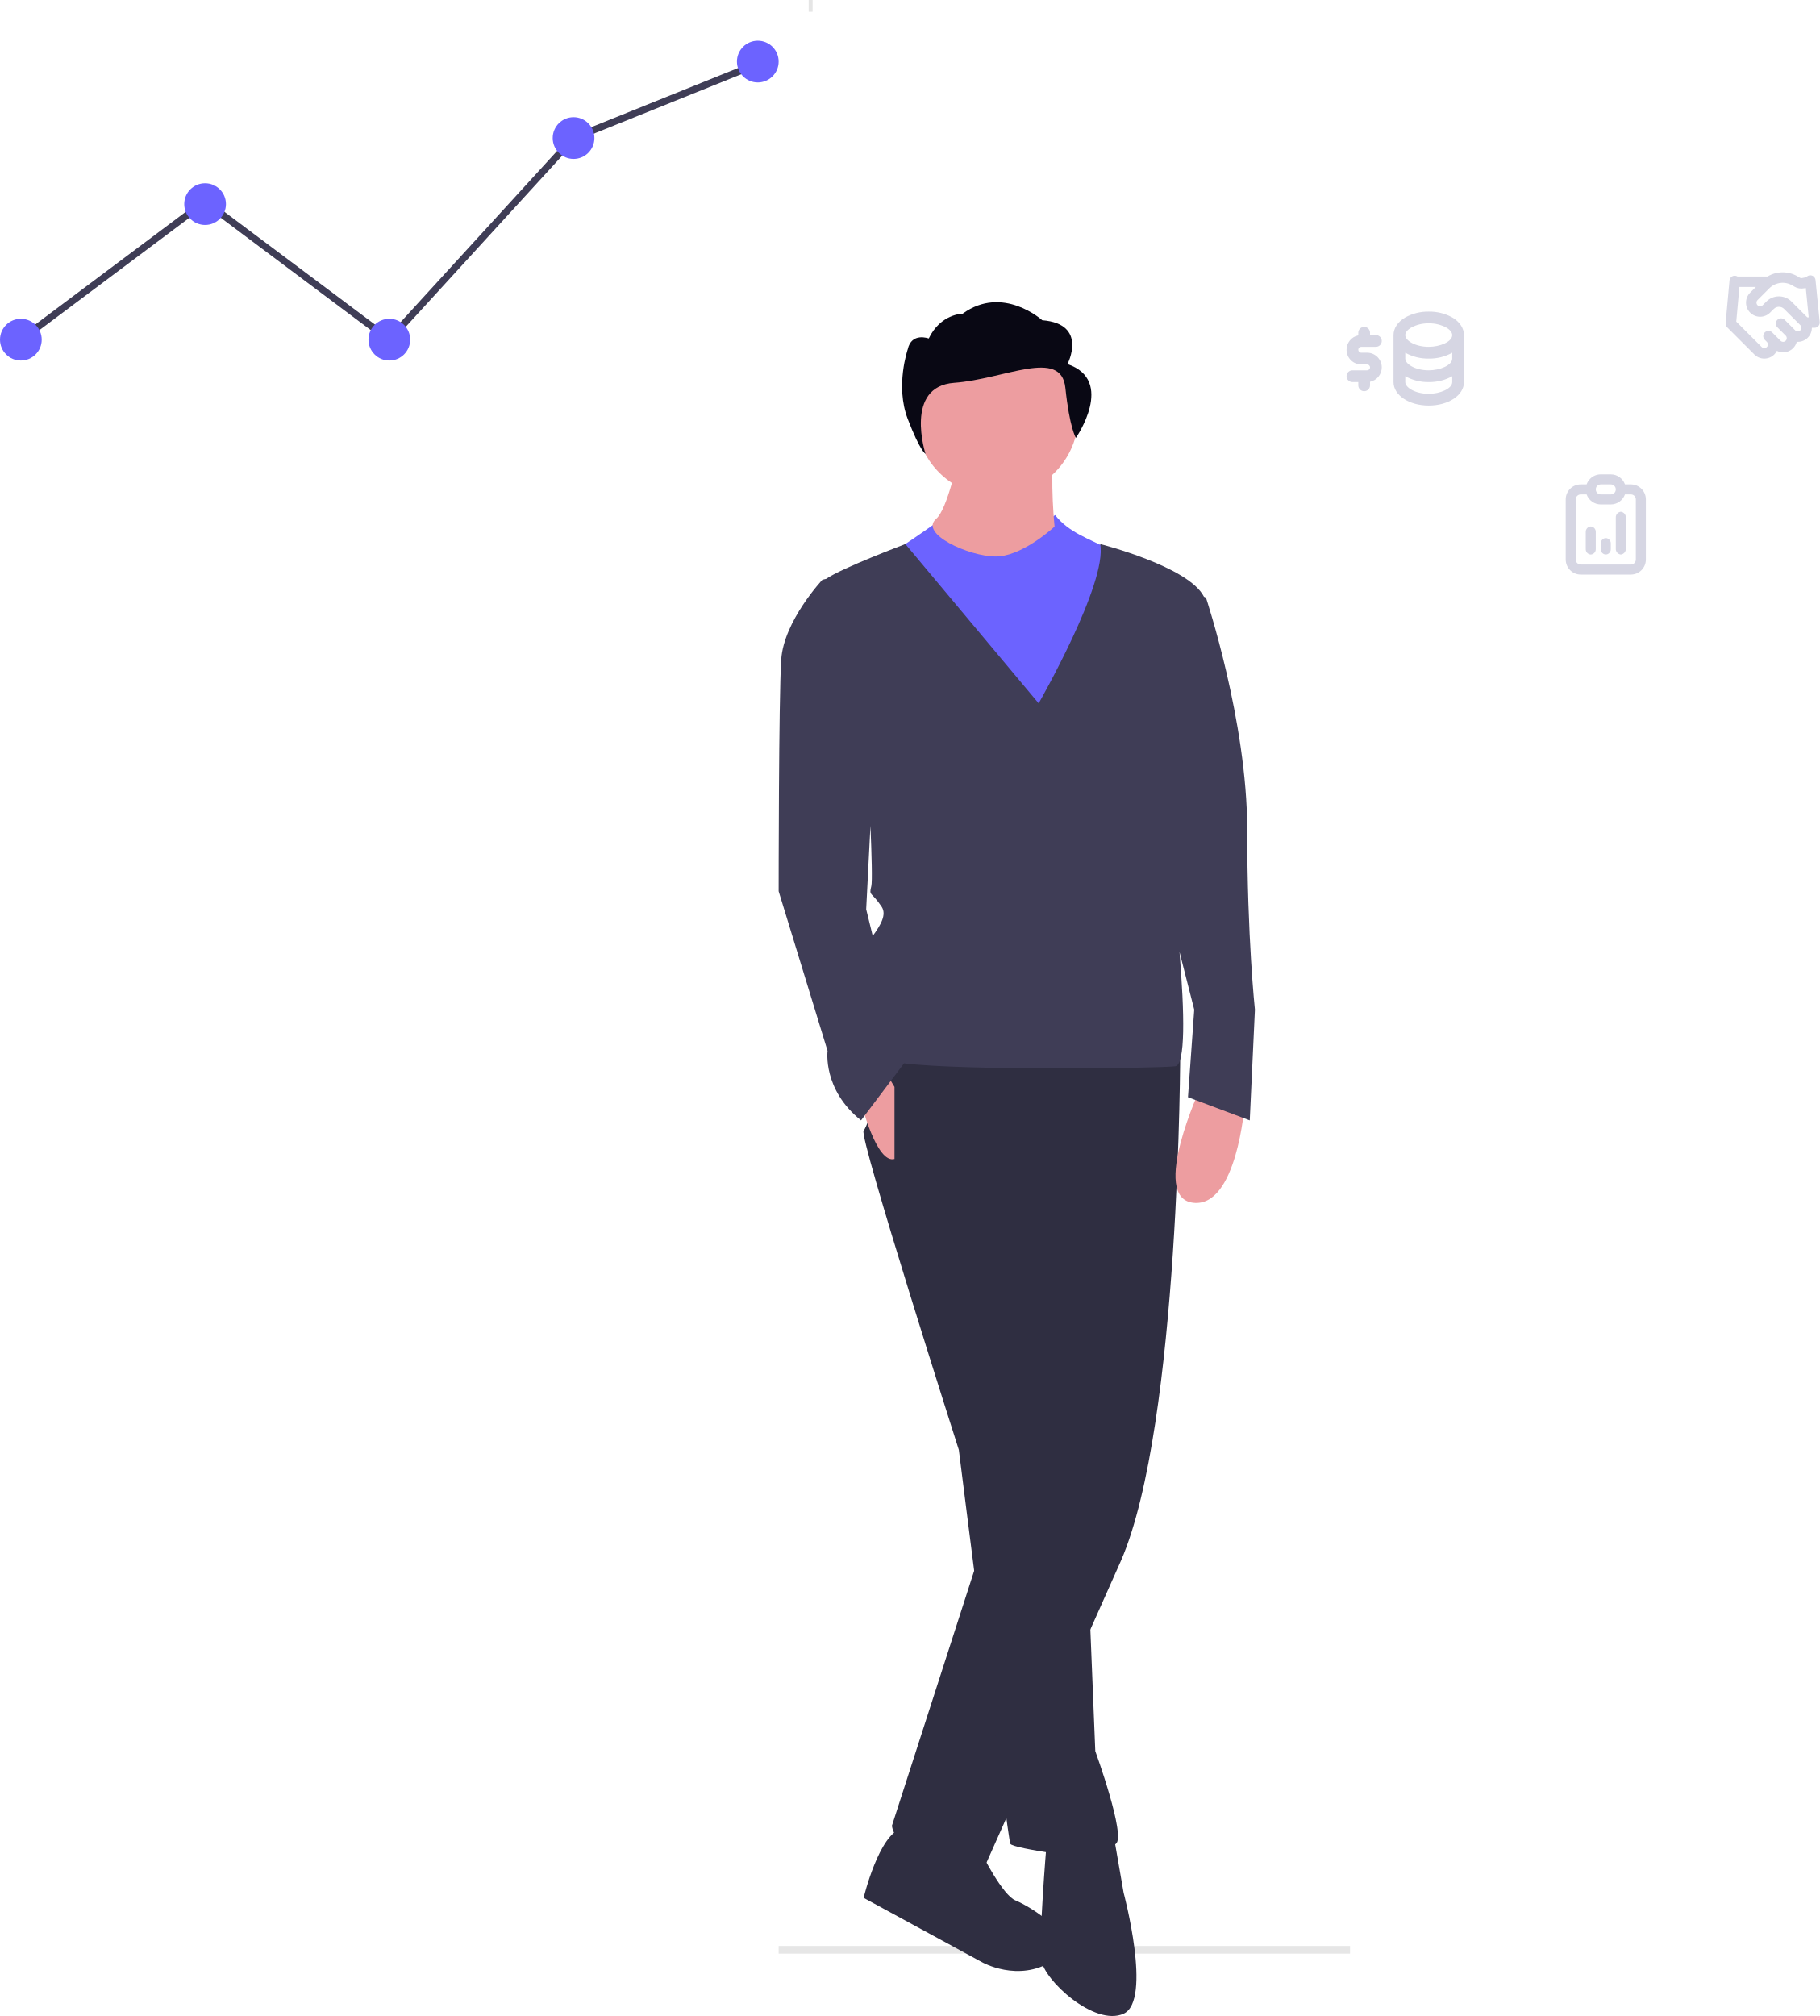
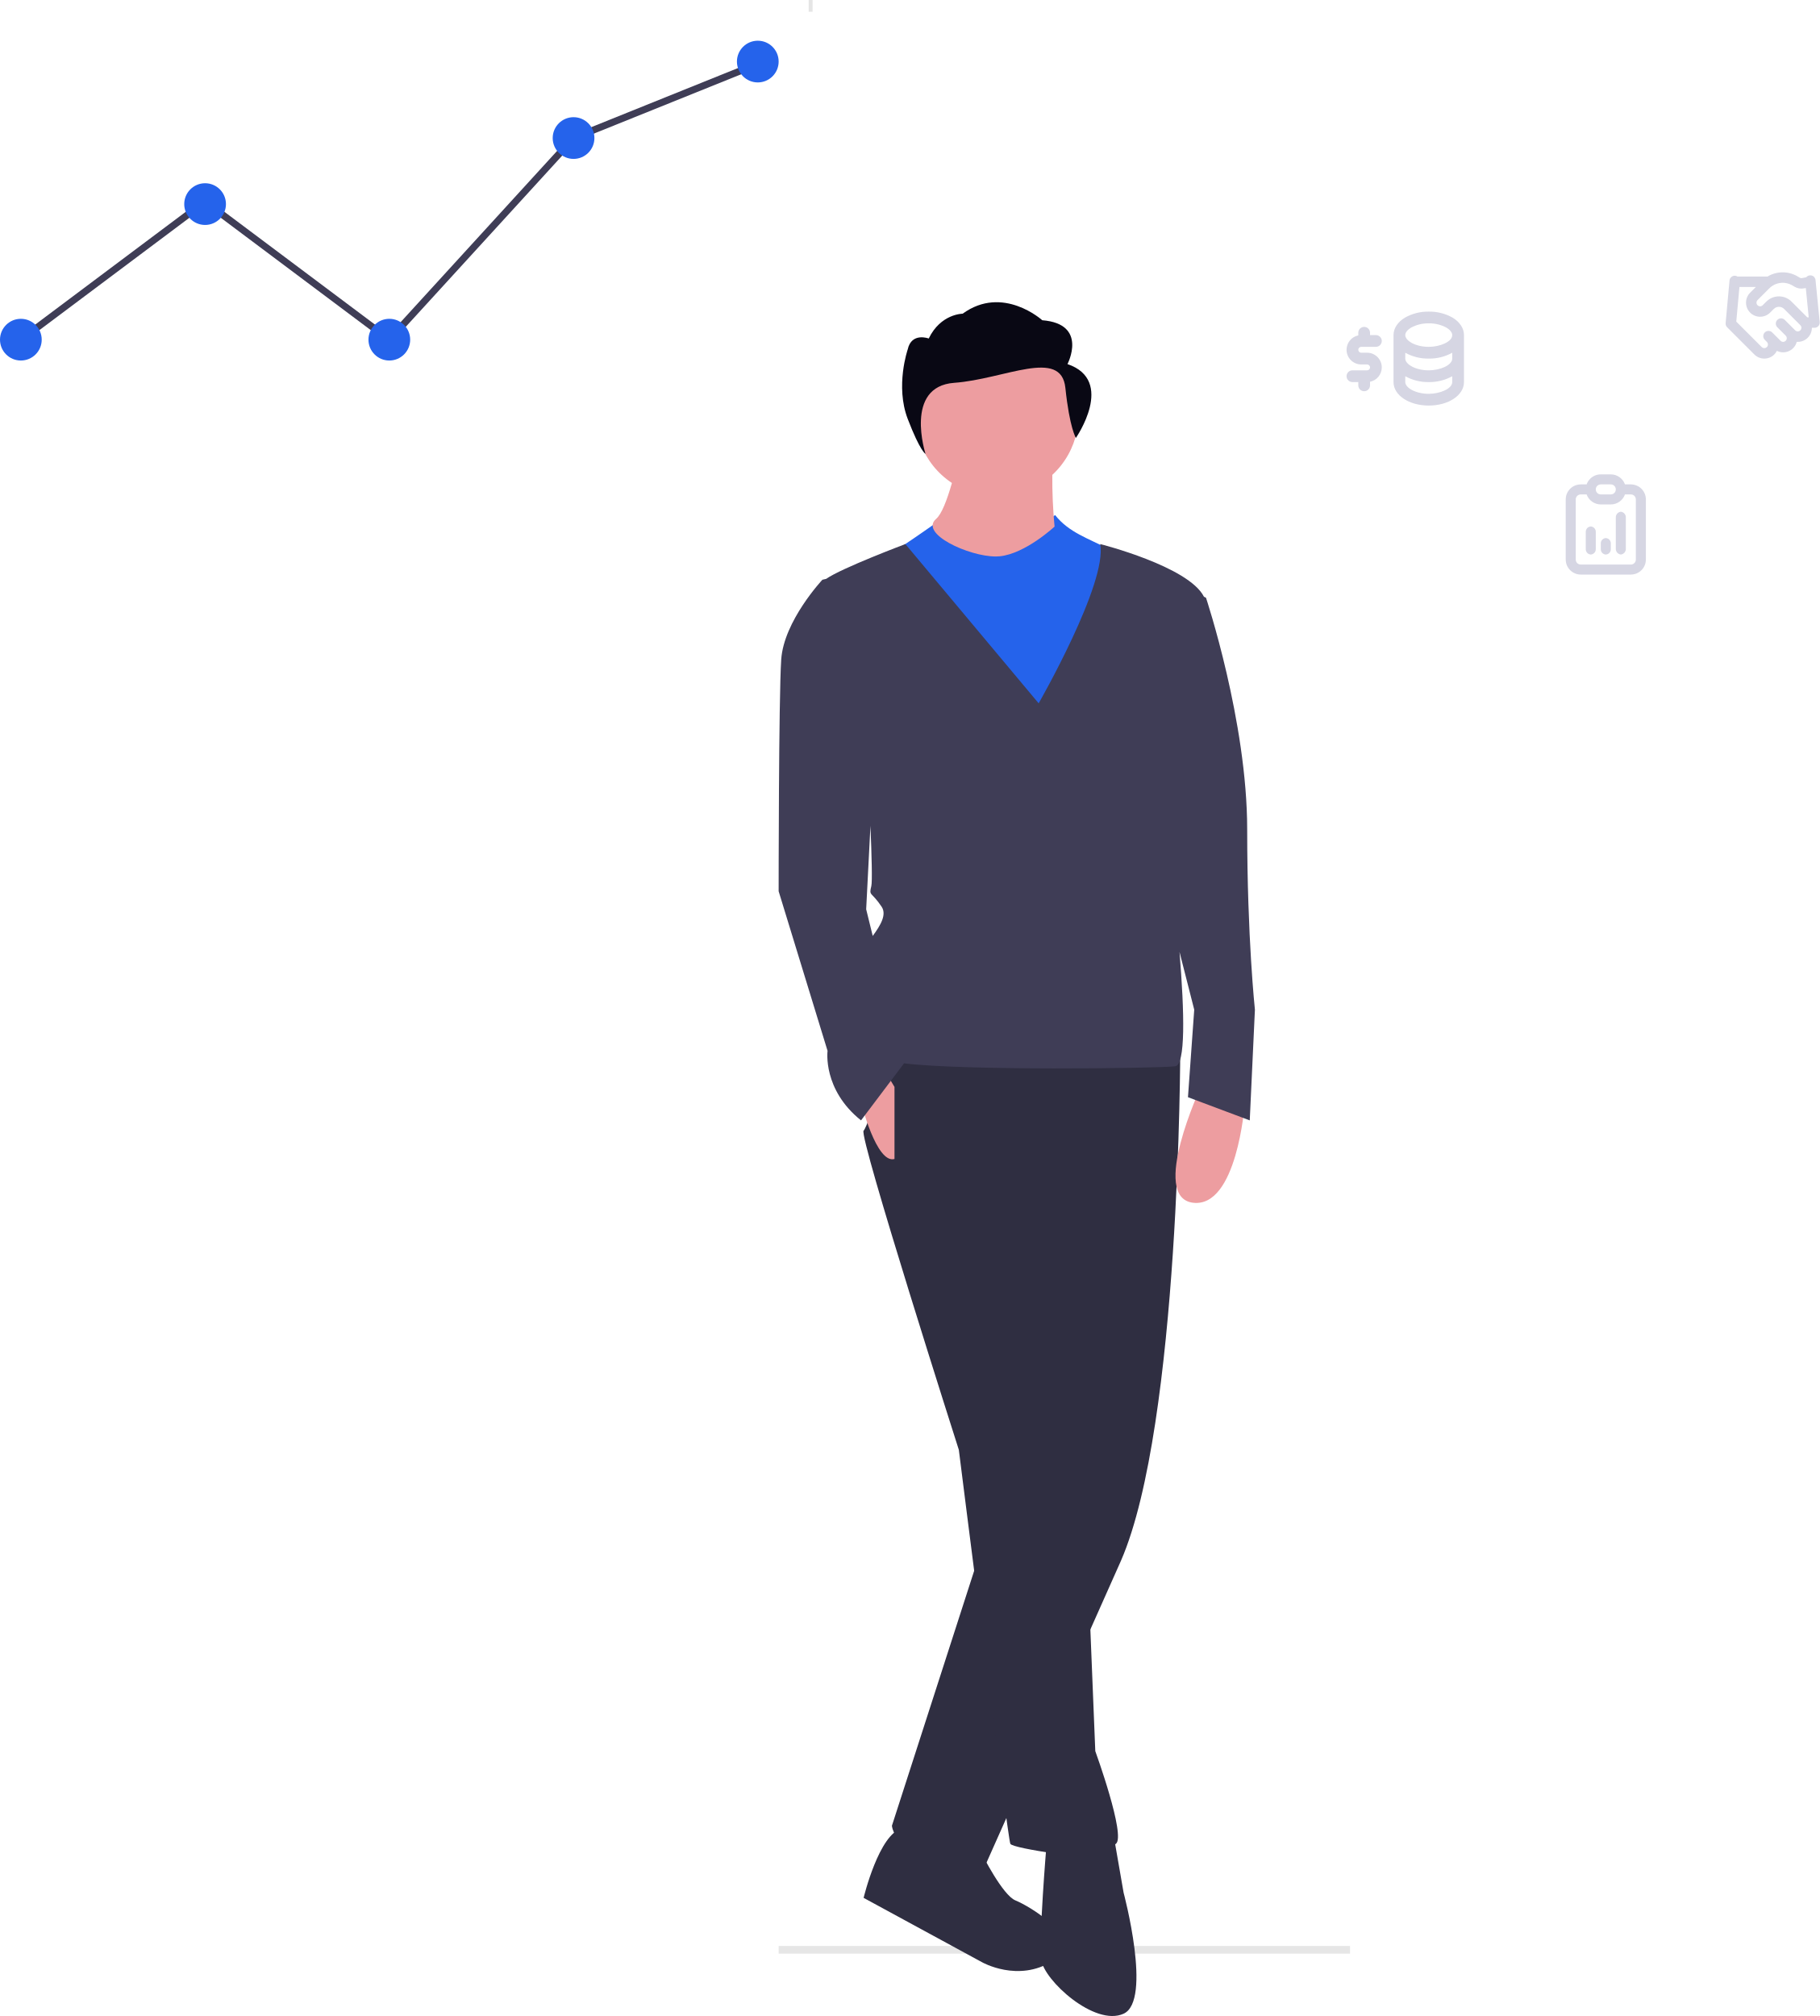
<svg xmlns="http://www.w3.org/2000/svg" width="722.13" height="800" viewBox="0 0 722.13 800">
  <g transform="translate(-776.958 -173.497)">
    <g transform="translate(1085.952 281.561)">
      <g transform="translate(0 11.863)">
        <rect width="226.749" height="3.04" transform="translate(0 652.288)" fill="#e6e6e6" />
-         <path d="M1015.07,249.672l16.747-12.379c5.581,7.015,13.149,9.176,21.056,13.4,13.28,7.151-25.54,80.707-25.54,80.707l-62.318-77.642s19.821-13.171,26.256-18.336Z" transform="translate(-922.11 -152.825)" fill="#6c63ff" />
+         <path d="M1015.07,249.672l16.747-12.379c5.581,7.015,13.149,9.176,21.056,13.4,13.28,7.151-25.54,80.707-25.54,80.707l-62.318-77.642s19.821-13.171,26.256-18.336Z" transform="translate(-922.11 -152.825)" fill="#2563EB" />
        <path d="M8.258,73.642c2.152-1.844,4.3-7.386,6.26-14.237a32.391,32.391,0,1,1,39.84-3.22,195.377,195.377,0,0,0,.892,20.522S43.7,87.476,33.481,88.5c-.5.05-1.03.074-1.583.074C21.164,88.572,1.457,79.47,8.258,73.642Z" transform="translate(54.246 12.326)" fill="#ed9da0" />
        <path d="M1081.434,444.873s0,149.154-23.5,203.3l-54.146,121.571S969.056,767.7,967.012,753.4l40.864-126.679,24.519-74.578,6.13-116.463Z" transform="translate(-922.065 -148.813)" fill="#2f2e41" />
        <path d="M1047.962,448.764l-9.195,62.318,6.129,136.9,3.065,75.6s12.259,33.714,8.173,36.779l-8.173,6.128s-32.691-4.087-33.714-6.129-20.432-156.31-20.432-156.31-39.843-124.632-37.8-126.674,11.237-32.691,11.237-32.691Z" transform="translate(-922.305 -148.618)" fill="#2f2e41" />
        <path d="M1053.624,749.678l4.087,23.5s11.462,42.8,0,48.015-31.67-13.281-32.691-21.453,2.043-44.951,2.043-44.951Z" transform="translate(-920.817 -142.029)" fill="#2f2e41" />
        <path d="M955.015,465.915s6.129,24.519,13.281,22.475v-28.6l-3.065-5.108Z" transform="translate(-922.325 -148.402)" fill="#ed9da0" />
        <path d="M1003.009,757.9s8.173,16.345,13.281,18.389,28.369,15.407,14.7,24.05-27.977.468-27.977.468l-46.993-25.54s6.129-25.54,15.324-27.584S1003.009,757.9,1003.009,757.9Z" transform="translate(-922.303 -142.077)" fill="#2f2e41" />
        <path d="M1104.595,466.83s-3.065,40.864-20.432,38.821,3.065-45.973,3.065-45.973Z" transform="translate(-919.684 -148.294)" fill="#ed9da0" />
        <path d="M162.433,219.5l2.485-34.735-5.841-22.906c1.989,24.272,2.439,44.967-1.751,45.385-8.706.871-84.171,1.741-107.565-1.181L32.691,228.7c-15.324-12.26-13.281-27.583-13.281-27.583L0,137.776S0,61.153,1.021,45.828s16.346-31.67,16.346-31.67l1.491-.344C24.951,9.532,50.29,0,50.29,0l52.892,63.2S130.561,15.468,127.6,0c0,0,35.1,8.853,41.178,20.906l.808.4s16.346,49.038,16.346,91.947S189,184.769,189,184.769L186.951,228.7Zm-127.7-74.574,2.6,10.583c3.235-4.384,5.59-8.513,3.529-11.6-4.086-6.129-5.108-4.086-4.086-8.173.429-1.717.137-12.272-.346-23.937Z" transform="translate(0 95.969)" fill="#3f3d56" />
        <path d="M442.42,178.186s8.342-15.947-10.01-17.4c0,0-15.645-14.192-31.592-2.595,0,0-8.7,0-13.455,9.843,0,0-6.841-2.595-8.345,4.349,0,0-5.006,14.5,0,27.545s7.065,13.875,7.065,13.875-8.622-26.732,11.4-28.182,42.427-13.962,44.1,1.985,4.179,19.876,4.179,19.876S461.607,184.71,442.42,178.186Z" transform="translate(-327.802 -153.636)" fill="#090814" />
      </g>
      <g transform="translate(225.365 15.591)">
        <path d="M-4534.718,2097.306v-18.64c0-2.679,1.657-5.209,4.543-6.941a18.59,18.59,0,0,1,9.437-2.379,18.584,18.584,0,0,1,9.437,2.379c2.888,1.732,4.543,4.262,4.543,6.941v18.64c0,5.226-6.141,9.32-13.98,9.32S-4534.718,2102.532-4534.718,2097.306Zm4.66,0c0,2.2,3.986,4.66,9.32,4.66,4.4,0,9.32-1.993,9.32-4.66v-2.319a18.5,18.5,0,0,1-9.32,2.319,18.5,18.5,0,0,1-9.32-2.319Zm0-9.32c0,2.2,3.986,4.66,9.32,4.66,4.4,0,9.32-1.993,9.32-4.66v-2.319a18.5,18.5,0,0,1-9.32,2.319,18.5,18.5,0,0,1-9.32-2.319Zm2.281-12.265c-1.449.87-2.281,1.943-2.281,2.945,0,2.2,3.986,4.66,9.32,4.66,4.4,0,9.32-1.993,9.32-4.66,0-1-.832-2.075-2.281-2.945a14.1,14.1,0,0,0-7.039-1.715A14.1,14.1,0,0,0-4527.777,2075.721Zm-20.921,22.891v-1.306h-2.33a2.33,2.33,0,0,1-2.33-2.33,2.33,2.33,0,0,1,2.33-2.33h5.826a1.166,1.166,0,0,0,1.164-1.166,1.165,1.165,0,0,0-1.164-1.165h-2.33a5.832,5.832,0,0,1-5.826-5.826,5.832,5.832,0,0,1,4.66-5.707v-1.042a2.33,2.33,0,0,1,2.33-2.33,2.33,2.33,0,0,1,2.33,2.33v.925h2.33a2.33,2.33,0,0,1,2.33,2.33,2.33,2.33,0,0,1-2.33,2.33h-5.824a1.166,1.166,0,0,0-1.166,1.164,1.167,1.167,0,0,0,1.166,1.166h2.33a5.832,5.832,0,0,1,5.824,5.824,5.837,5.837,0,0,1-4.66,5.709v1.423a2.33,2.33,0,0,1-2.33,2.33A2.33,2.33,0,0,1-4548.7,2098.612Z" transform="translate(4553.358 -2069.345)" fill="#d6d6e3" />
      </g>
      <g transform="translate(312.342 80.182)">
        <path d="M-4634.372,2044.51a5.971,5.971,0,0,1-5.964-5.963v-23.854a5.971,5.971,0,0,1,5.964-5.964h2.326a5.932,5.932,0,0,1,1.409-2.229,5.924,5.924,0,0,1,4.217-1.747h3.975a5.974,5.974,0,0,1,5.624,3.976h2.328a5.97,5.97,0,0,1,5.964,5.964v23.854a5.97,5.97,0,0,1-5.964,5.963Zm-1.988-29.816v23.854a1.991,1.991,0,0,0,1.988,1.988h19.878a1.991,1.991,0,0,0,1.988-1.988v-23.854a1.99,1.99,0,0,0-1.988-1.988h-2.328a5.974,5.974,0,0,1-5.624,3.976h-3.975a5.974,5.974,0,0,1-5.623-3.976h-2.329A1.99,1.99,0,0,0-4636.36,2014.693Zm8.533-5.382a1.975,1.975,0,0,0-.581,1.406,1.99,1.99,0,0,0,1.988,1.988h3.975a1.99,1.99,0,0,0,1.988-1.988,1.99,1.99,0,0,0-1.988-1.988h-3.975A1.981,1.981,0,0,0-4627.827,2009.312Zm7.37,24.821V2022a2.24,2.24,0,0,1,1.988-2.426,2.239,2.239,0,0,1,1.988,2.426v12.132a2.24,2.24,0,0,1-1.988,2.427A2.241,2.241,0,0,1-4620.458,2034.132Zm-5.963.249v-2.177a2.089,2.089,0,0,1,1.987-2.178,2.089,2.089,0,0,1,1.988,2.178v2.177a2.089,2.089,0,0,1-1.988,2.178A2.089,2.089,0,0,1-4626.42,2034.382Zm-5.964-.05v-6.683a2.118,2.118,0,0,1,1.988-2.227,2.117,2.117,0,0,1,1.988,2.227v6.683a2.118,2.118,0,0,1-1.988,2.228A2.119,2.119,0,0,1-4632.384,2034.332Z" transform="translate(4640.335 -2004.754)" fill="#d6d6e3" />
      </g>
      <g transform="translate(375.789 0)">
        <path d="M-4692.384,2117.531l-10.79-10.79a2.071,2.071,0,0,1-.6-1.655l1.543-16.908a2.073,2.073,0,0,1,2.254-1.877,2.067,2.067,0,0,1,.9.3h11.939a11.673,11.673,0,0,1,12.005,0l.777.463.011.006a1.247,1.247,0,0,0,.882.156l1.693-.341a2.067,2.067,0,0,1,1.393-.742A2.077,2.077,0,0,1-4668.1,2088l1.659,16.662a2.072,2.072,0,0,1-.525,1.6,2.077,2.077,0,0,1-1.538.682h-1.047a5.578,5.578,0,0,1-1.636,3.952,5.578,5.578,0,0,1-3.957,1.636q-.2,0-.4-.014a5.56,5.56,0,0,1-1.452,2.528,5.579,5.579,0,0,1-3.957,1.636,5.609,5.609,0,0,1-2.478-.575,5.562,5.562,0,0,1-1.036,1.428,5.579,5.579,0,0,1-3.957,1.636A5.579,5.579,0,0,1-4692.384,2117.531Zm-7.168-13.036,10.1,10.1a1.448,1.448,0,0,0,2.046,0,1.447,1.447,0,0,0,0-2.045l-.019-.02-.811-.81a2.077,2.077,0,0,1,0-2.935,2.074,2.074,0,0,1,2.935,0l3.32,3.32a1.448,1.448,0,0,0,2.046,0,1.449,1.449,0,0,0,0-2.045l-3.321-3.321a2.074,2.074,0,0,1,0-2.934,2.074,2.074,0,0,1,2.935,0l3.3,3.3.02.019.019.019.812.811a1.446,1.446,0,0,0,2.044,0,1.448,1.448,0,0,0,0-2.046l-6.439-6.44a2.911,2.911,0,0,0-4.106,0l-1.459,1.46a5.6,5.6,0,0,1-7.914,0,5.6,5.6,0,0,1,0-7.914l2.268-2.268h-6.521Zm28.752-1.7-1.159-11.638-.688.139h-.008a5.39,5.39,0,0,1-3.822-.669l-.777-.464a7.532,7.532,0,0,0-9.193,1.131l-4.662,4.663a1.446,1.446,0,0,0,0,2.045,1.446,1.446,0,0,0,2.044,0l1.462-1.46a7.064,7.064,0,0,1,9.972,0l6.253,6.254Z" transform="translate(4703.782 -2084.936)" fill="#d6d6e3" />
      </g>
    </g>
    <rect width="1.553" height="4.66" transform="translate(1097.874 173.497)" fill="#e5e5e5" />
    <g transform="translate(776.958 189.653)">
      <rect width="1.331" height="3.994" transform="translate(7.611 118.632)" fill="#e5e5e5" />
      <rect width="1.331" height="3.994" transform="translate(153.4 118.632)" fill="#e5e5e5" />
      <rect width="1.331" height="3.994" transform="translate(226.941 40.494)" fill="#e5e5e5" />
      <rect width="1.331" height="3.994" transform="translate(80.838 65.125)" fill="#e5e5e5" />
      <path d="M419.2,124.446,345.92,69.555,273.637,123.7l-1.654-2.208,73.937-55.38,72.935,54.63,72.478-79.315.291-.118,73.11-29.457,1.031,2.56L492.947,43.747Z" transform="translate(-264.534 -3.961)" fill="#3f3d56" />
-       <ellipse cx="8.277" cy="8.277" rx="8.277" ry="8.277" transform="translate(0 110.355)" fill="#6c63ff" />
-       <ellipse cx="8.277" cy="8.277" rx="8.277" ry="8.277" transform="translate(73.11 56.557)" fill="#6c63ff" />
-       <ellipse cx="8.277" cy="8.277" rx="8.277" ry="8.277" transform="translate(146.22 110.355)" fill="#6c63ff" />
-       <ellipse cx="8.277" cy="8.277" rx="8.277" ry="8.277" transform="translate(219.33 30.347)" fill="#6c63ff" />
-       <ellipse cx="8.277" cy="8.277" rx="8.277" ry="8.277" transform="translate(292.44)" fill="#6c63ff" />
+       <ellipse cx="8.277" cy="8.277" rx="8.277" ry="8.277" transform="translate(0 110.355)" fill="#2563EB" />
+       <ellipse cx="8.277" cy="8.277" rx="8.277" ry="8.277" transform="translate(73.11 56.557)" fill="#2563EB" />
+       <ellipse cx="8.277" cy="8.277" rx="8.277" ry="8.277" transform="translate(146.22 110.355)" fill="#2563EB" />
+       <ellipse cx="8.277" cy="8.277" rx="8.277" ry="8.277" transform="translate(219.33 30.347)" fill="#2563EB" />
+       <ellipse cx="8.277" cy="8.277" rx="8.277" ry="8.277" transform="translate(292.44)" fill="#2563EB" />
    </g>
  </g>
</svg>
